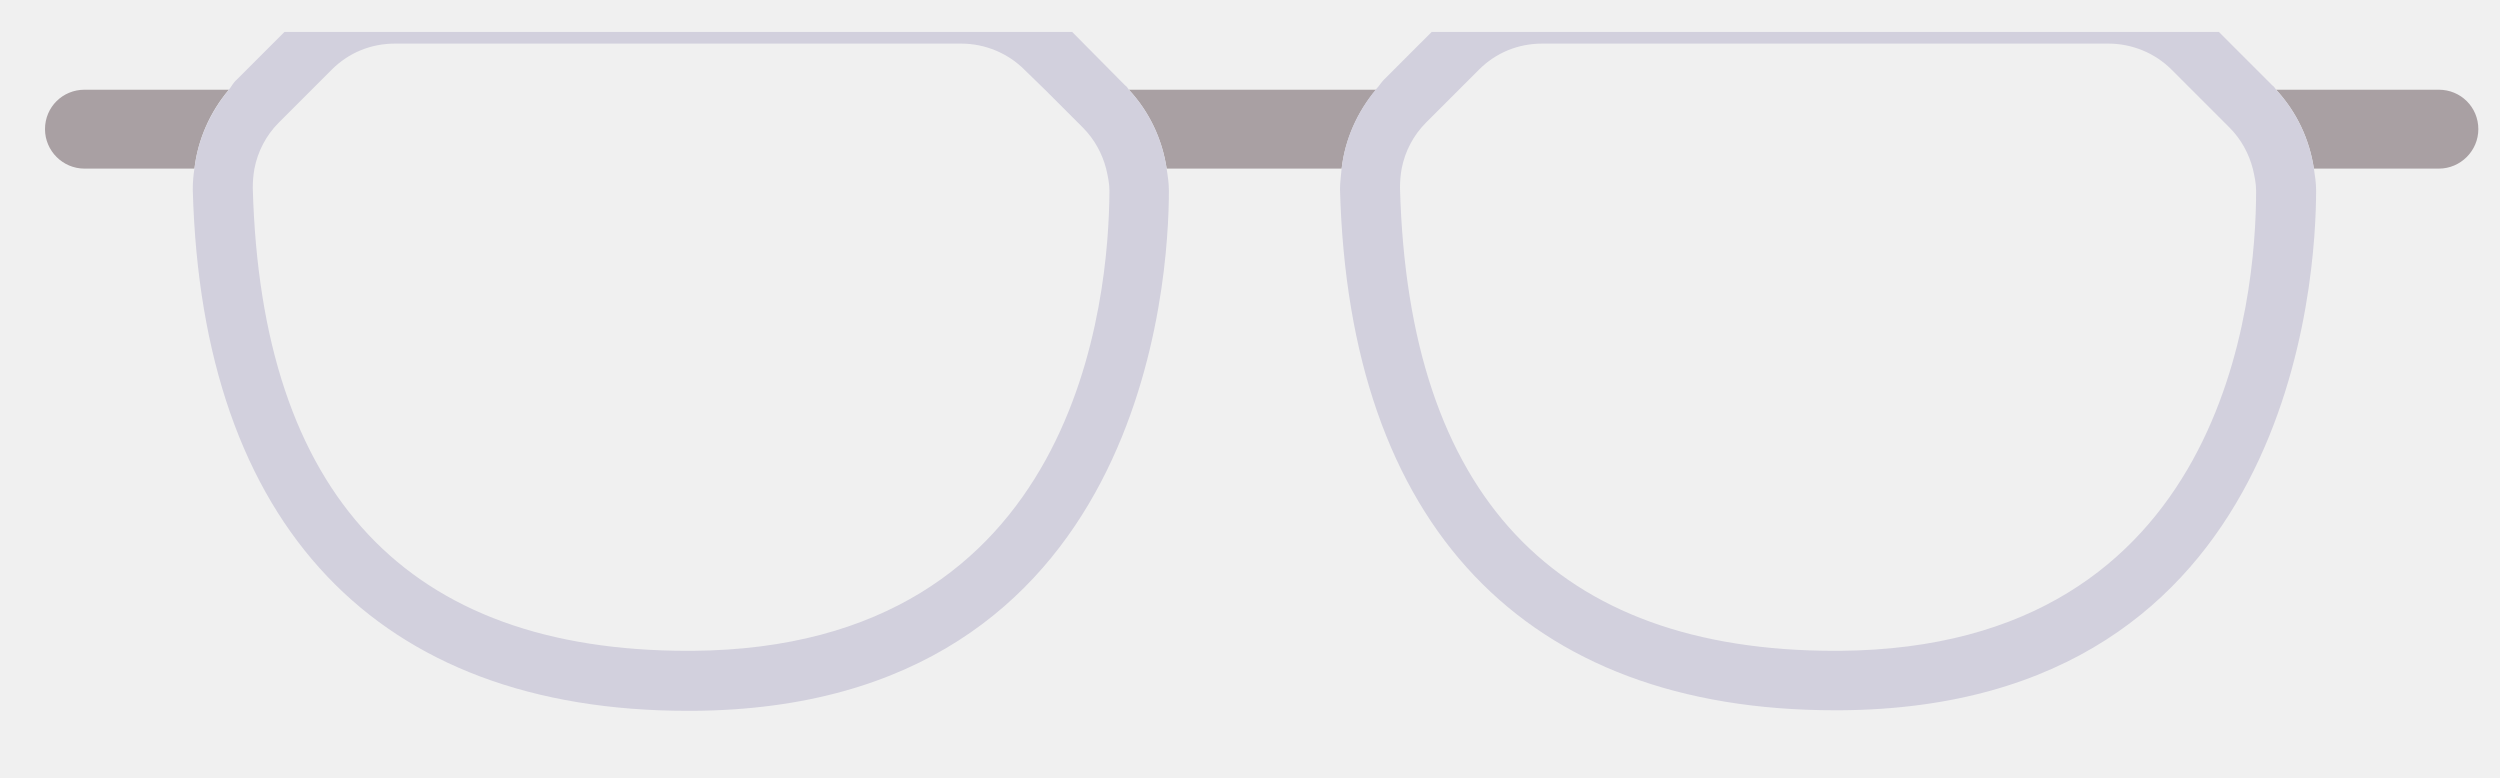
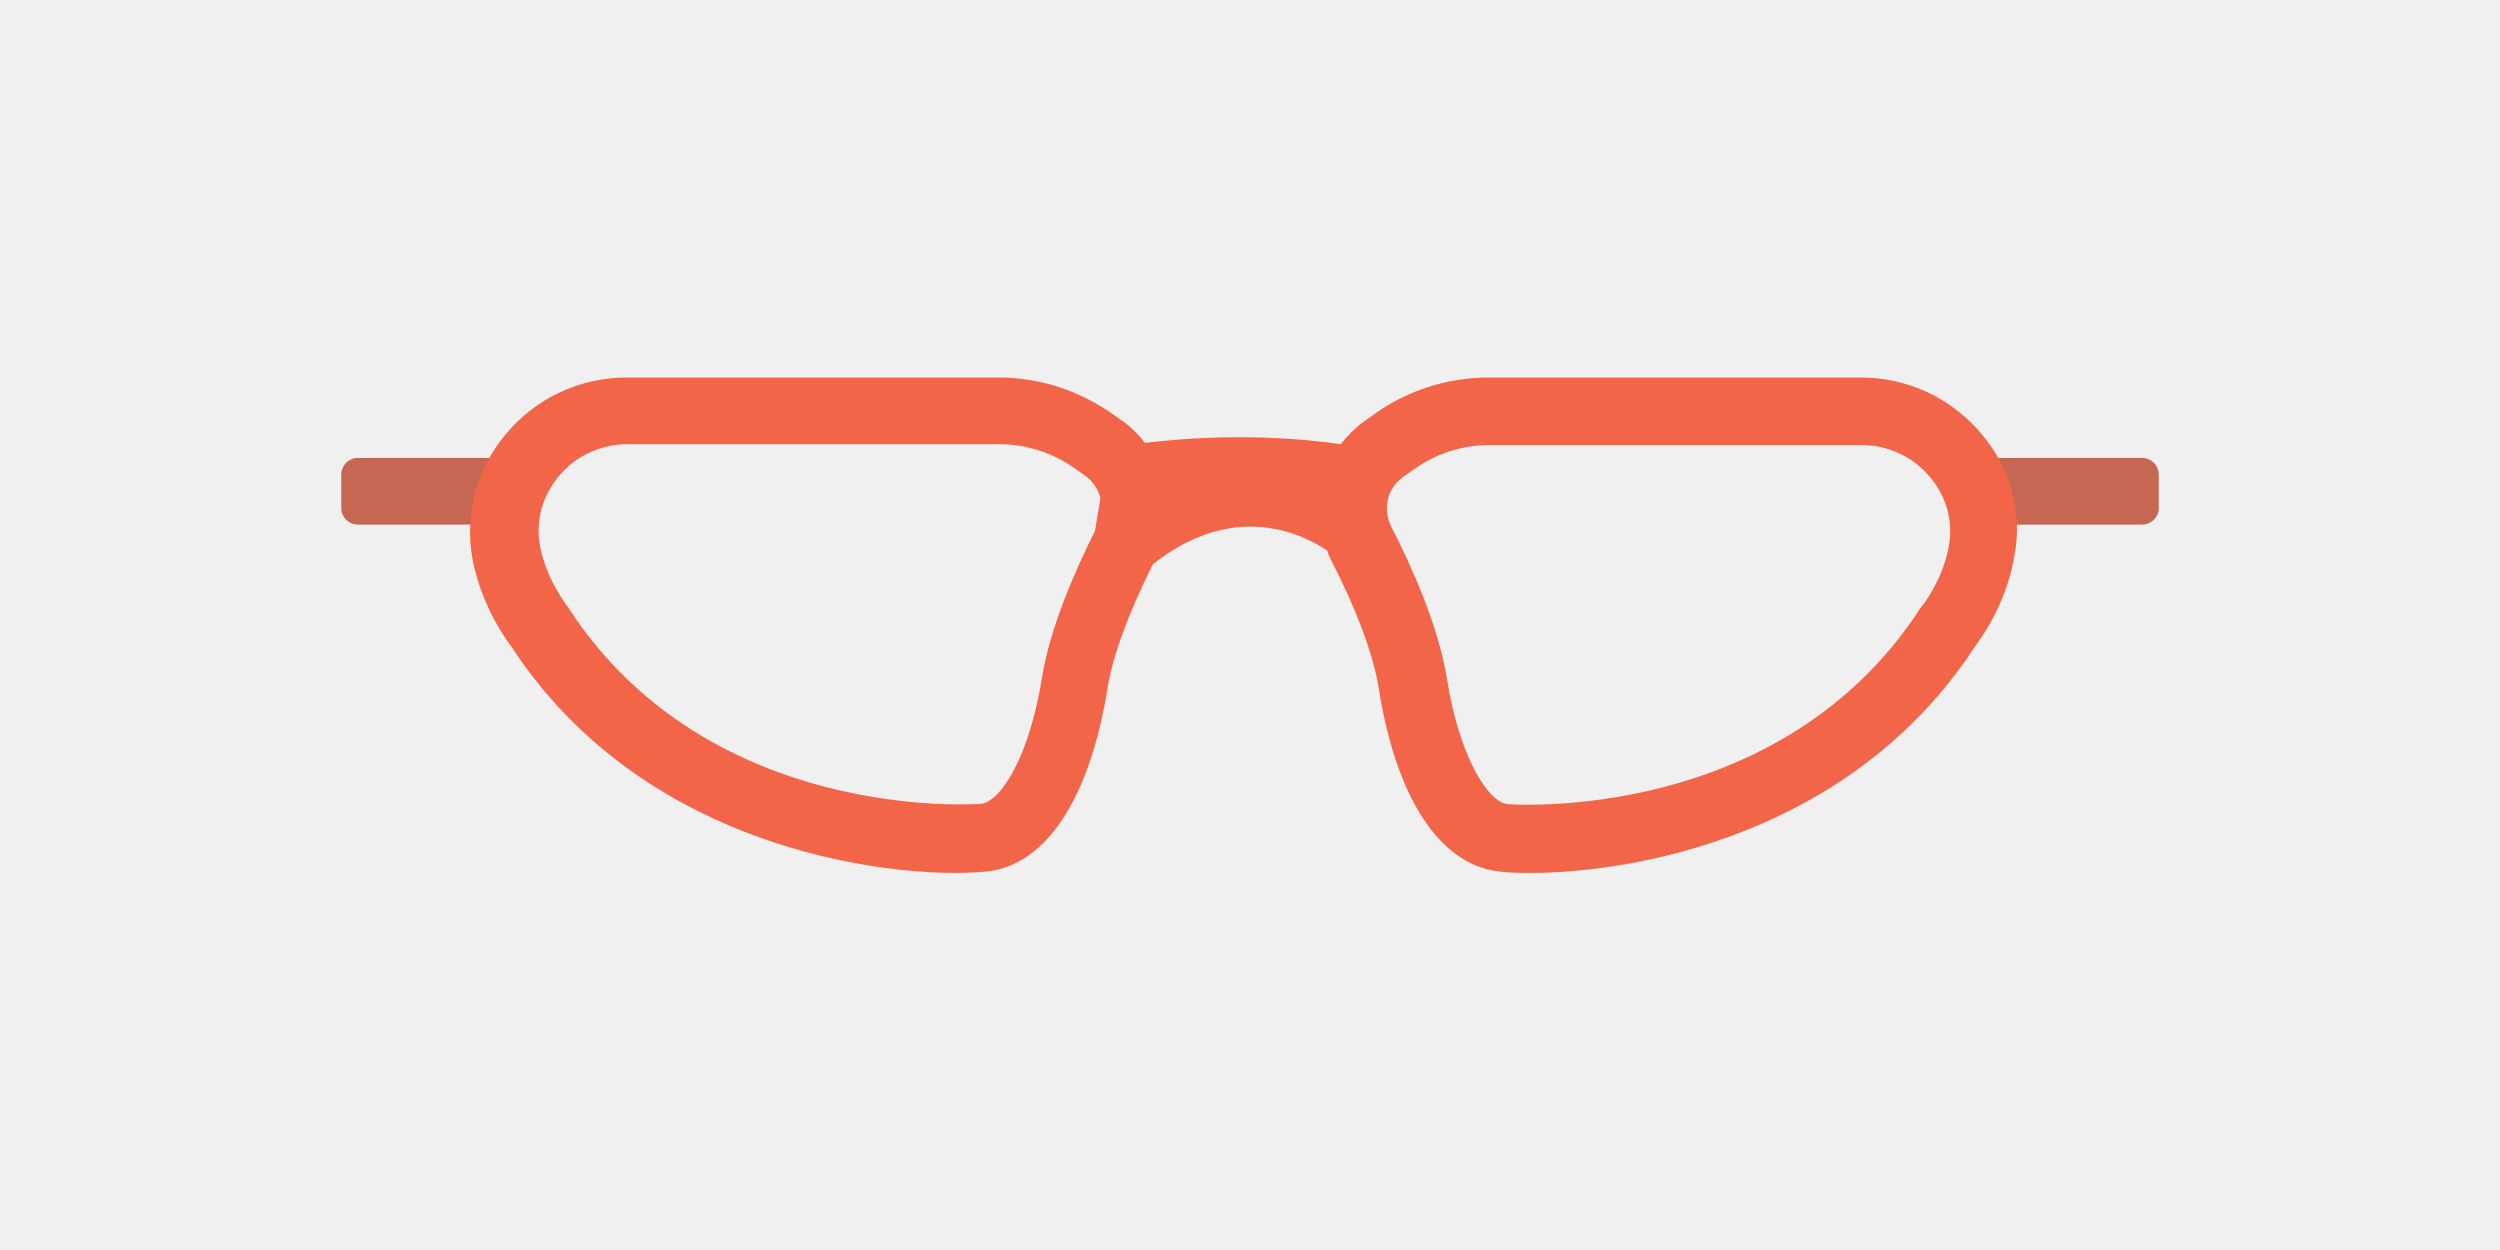
- <svg xmlns="http://www.w3.org/2000/svg" width="45" height="14" viewBox="0 0 45 14" fill="none">
-   <g clip-path="url(#clip0_222_55)">
-     <path d="M20.32 1.615C20.69 2.015 20.92 2.505 21 3.035H24.15C24.21 2.515 24.43 2.015 24.77 1.615H20.32Z" fill="#A9A0A3" />
-     <path d="M1.52 1.615C1.13 1.615 0.81 1.925 0.81 2.325C0.81 2.715 1.13 3.035 1.52 3.035H3.5C3.56 2.515 3.78 2.015 4.12 1.615H1.52Z" fill="#A9A0A3" />
-     <path d="M43.9 1.615H40.97C41.34 2.015 41.57 2.505 41.65 3.035H43.9C44.29 3.035 44.61 2.715 44.61 2.325C44.61 1.925 44.29 1.615 43.9 1.615Z" fill="#A9A0A3" />
-     <path d="M21 3.035C20.92 2.505 20.69 2.015 20.32 1.615C20.3 1.585 20.28 1.555 20.25 1.535L19.21 0.485C18.7 -0.025 18.02 -0.305 17.3 -0.305H7.12C6.4 -0.305 5.72 -0.025 5.21 0.485L4.26 1.435C4.2 1.485 4.17 1.555 4.12 1.615C3.78 2.025 3.56 2.515 3.5 3.035C3.48 3.155 3.47 3.285 3.47 3.415C3.63 9.465 6.79 12.795 12.38 12.795C12.41 12.795 12.44 12.795 12.47 12.795C20.63 12.745 21.04 4.995 21.04 3.435C21.04 3.295 21.02 3.165 21 3.035ZM12.46 11.715C12.43 11.715 12.4 11.715 12.38 11.715C7.34 11.715 4.7 8.915 4.55 3.385C4.55 3.265 4.56 3.145 4.58 3.035C4.64 2.725 4.79 2.435 5.02 2.205L5.61 1.615L5.97 1.255C6.28 0.945 6.68 0.785 7.11 0.785H17.3C17.73 0.785 18.14 0.955 18.44 1.255L18.81 1.615L19.49 2.295C19.7 2.505 19.84 2.765 19.91 3.035C19.94 3.165 19.97 3.295 19.97 3.435C19.96 5.365 19.42 11.665 12.46 11.715Z" fill="#D2D0DD" />
-     <path d="M41.65 3.035C41.57 2.505 41.34 2.015 40.97 1.615C40.95 1.585 40.93 1.555 40.9 1.535L39.86 0.495C39.35 -0.025 38.68 -0.305 37.96 -0.305H27.77C27.05 -0.305 26.37 -0.025 25.86 0.485L24.91 1.435C24.86 1.485 24.82 1.555 24.77 1.605C24.43 2.015 24.21 2.505 24.15 3.025C24.14 3.155 24.12 3.275 24.12 3.405C24.28 9.455 27.44 12.785 33.03 12.785C33.06 12.785 33.09 12.785 33.12 12.785C41.28 12.735 41.69 4.985 41.69 3.425C41.69 3.295 41.67 3.165 41.65 3.035ZM33.11 11.715C33.08 11.715 33.05 11.715 33.03 11.715C27.99 11.715 25.35 8.915 25.2 3.385C25.2 3.265 25.21 3.145 25.23 3.035C25.29 2.725 25.44 2.435 25.67 2.205L26.26 1.615L26.62 1.255C26.93 0.945 27.33 0.785 27.76 0.785H37.95C38.38 0.785 38.79 0.955 39.09 1.255L39.45 1.615L40.13 2.295C40.34 2.505 40.48 2.765 40.55 3.035C40.58 3.165 40.61 3.295 40.61 3.435C40.61 5.365 40.07 11.665 33.11 11.715Z" fill="#D2D0DD" />
+ <svg xmlns="http://www.w3.org/2000/svg" width="60" height="30" viewBox="0 0 60 30" fill="none">
+   <g clip-path="url(#clip0_338_826)">
+     <path d="M12.11 12.59H8.59C8.37 12.59 8.19 12.41 8.19 12.19V11.39C8.19 11.17 8.37 10.99 8.59 10.99H12.11V12.59Z" fill="#C56752" />
+     <path d="M47.89 12.59H51.41C51.63 12.59 51.81 12.41 51.81 12.19V11.39C51.81 11.17 51.63 10.99 51.41 10.99H47.89V12.59Z" fill="#C56752" />
+     <path d="M47.57 10.43C46.85 9.56 45.79 9.06 44.66 9.06H35.74C34.73 9.06 33.76 9.37 32.94 9.97L32.7 10.14C32.5 10.29 32.33 10.47 32.18 10.66C30.07 10.36 28.21 10.54 27.48 10.63C27.34 10.45 27.18 10.28 26.99 10.14L26.75 9.97C25.93 9.38 24.97 9.06 23.96 9.06H15.04C13.91 9.06 12.85 9.56 12.13 10.43C11.43 11.27 11.15 12.36 11.34 13.42C11.55 14.52 12.13 15.33 12.28 15.53C15.29 20.12 20.61 20.95 22.93 20.95C23.26 20.95 23.53 20.93 23.73 20.91C25.13 20.73 26.16 19.13 26.58 16.52C26.7 15.75 27.08 14.72 27.67 13.54C29.6 12.02 31.22 12.79 31.85 13.21C31.87 13.27 31.89 13.33 31.92 13.39C32.56 14.63 32.96 15.71 33.09 16.52C33.5 19.13 34.54 20.73 35.94 20.91C36.13 20.94 36.41 20.95 36.74 20.95C39.06 20.95 44.38 20.13 47.39 15.53C47.54 15.33 48.13 14.52 48.33 13.42C48.56 12.35 48.27 11.27 47.57 10.43ZM25.01 16.25C24.71 18.14 24.03 19.23 23.55 19.29C23.49 19.3 17.03 19.79 13.65 14.6L13.6 14.53C13.6 14.52 13.11 13.91 12.96 13.1C12.85 12.51 13.01 11.92 13.4 11.44C13.81 10.94 14.42 10.66 15.06 10.66H23.98C24.65 10.66 25.28 10.87 25.82 11.26L26.06 11.43C26.24 11.56 26.36 11.75 26.41 11.96L26.28 12.74C25.79 13.72 25.2 15.07 25.01 16.25ZM46.77 13.12C46.62 13.93 46.14 14.54 46.13 14.54L46.08 14.61C42.7 19.8 36.24 19.3 36.18 19.3C35.7 19.24 35.02 18.15 34.72 16.26C34.52 15.03 33.89 13.61 33.39 12.64C33.18 12.22 33.29 11.72 33.67 11.45L33.91 11.28C34.45 10.89 35.09 10.68 35.75 10.68H44.67C45.31 10.68 45.92 10.96 46.33 11.46C46.72 11.93 46.88 12.52 46.77 13.12Z" fill="#F26548" />
  </g>
  <defs>
-     <clipPath id="clip0_222_55">
-       <rect width="43.8" height="13.1" fill="white" transform="translate(0.810059 0.575073)" />
+     <clipPath id="clip0_338_826">
+       <rect width="60" height="30" fill="white" />
    </clipPath>
  </defs>
</svg>
